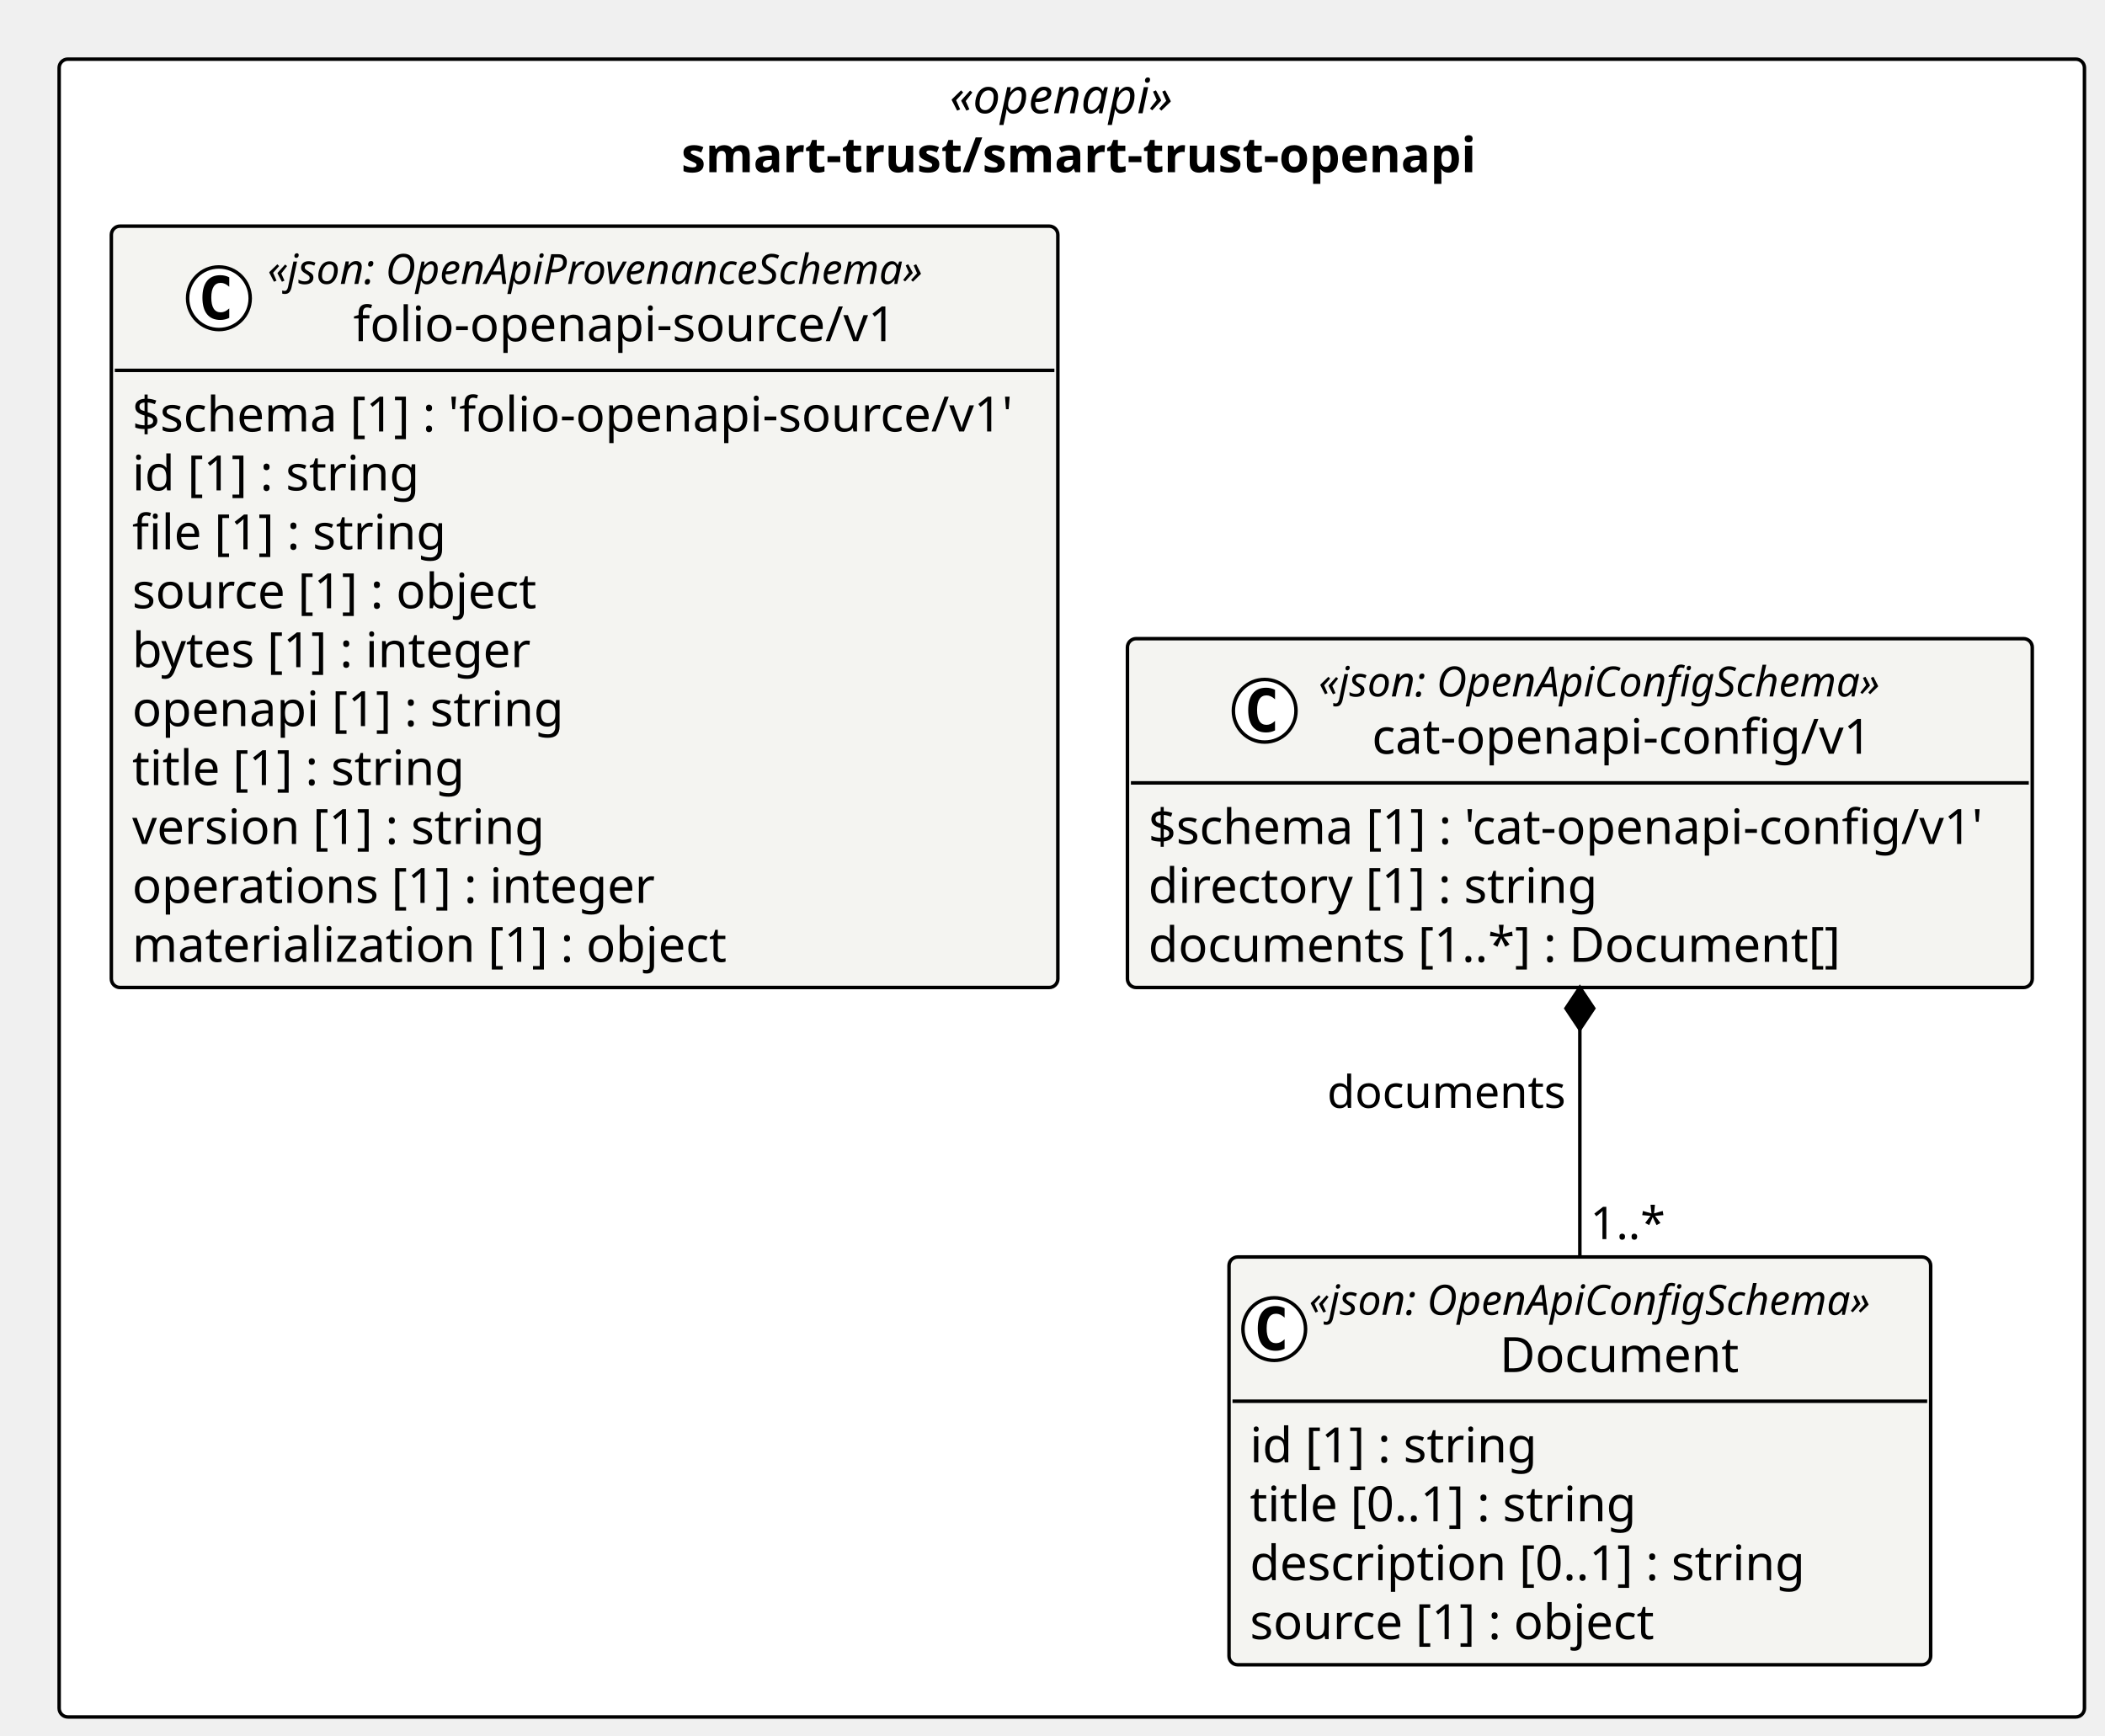
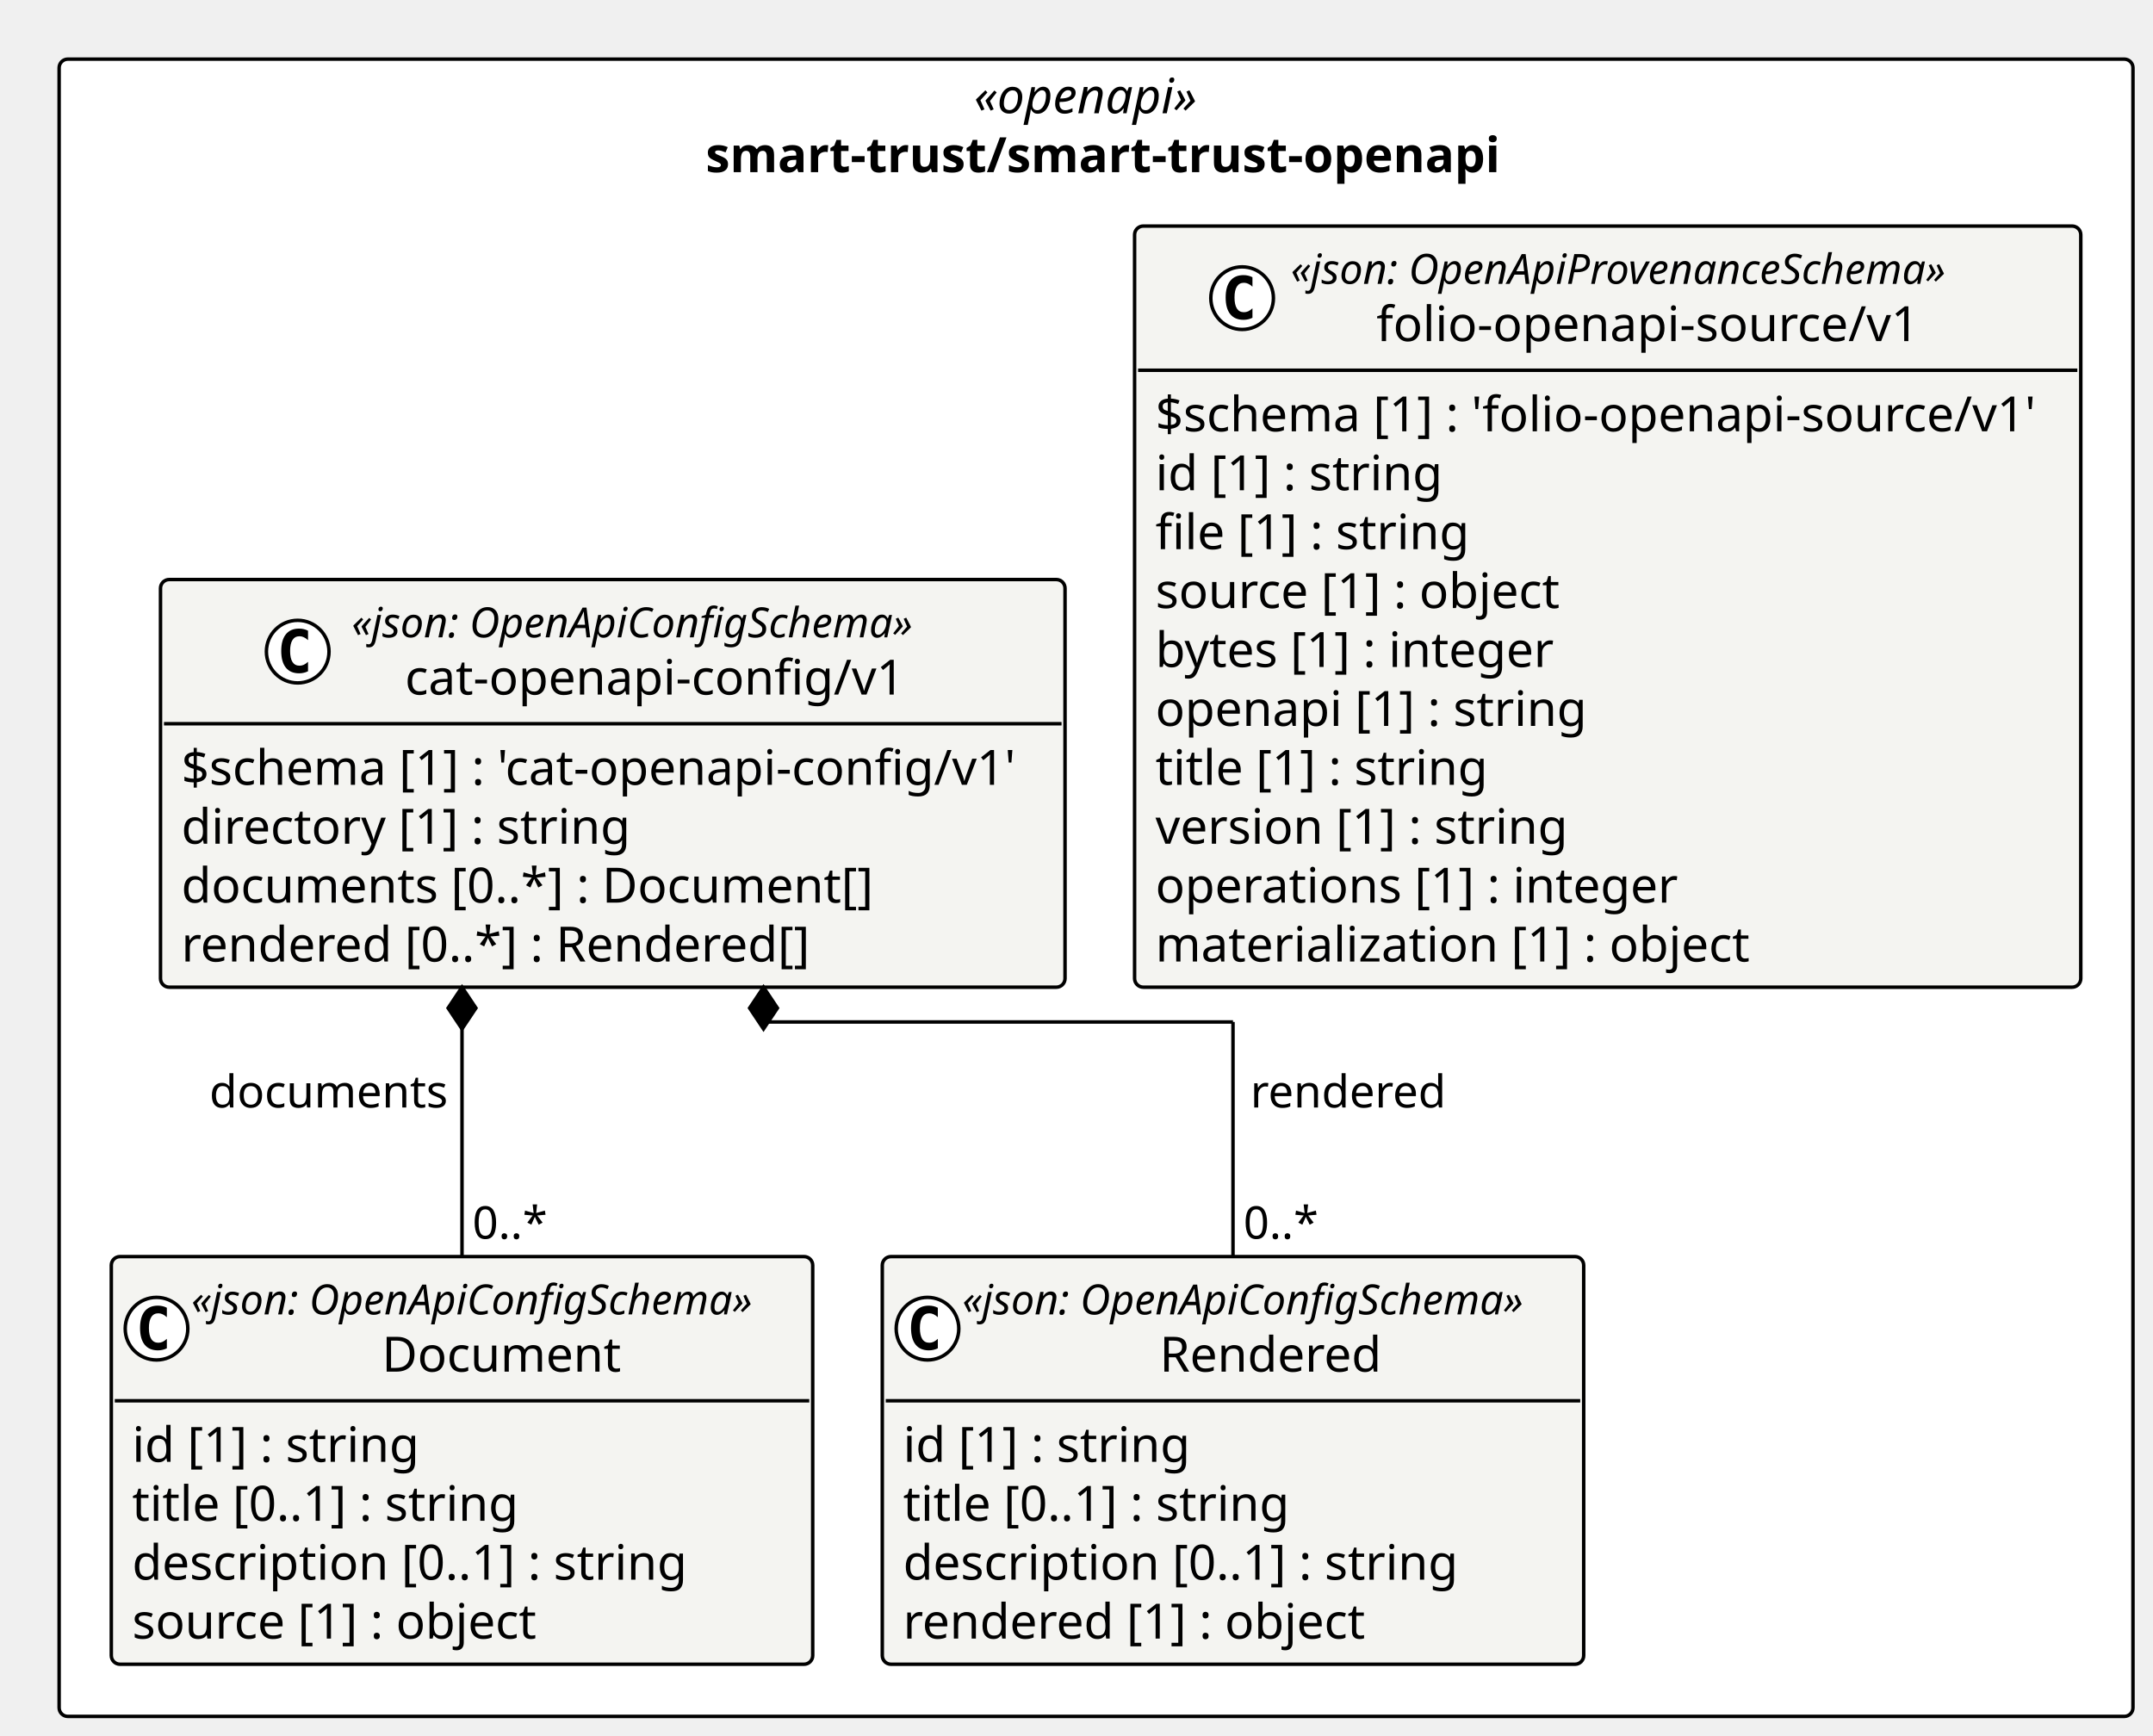
- <svg xmlns="http://www.w3.org/2000/svg" contentStyleType="text/css" height="499px" preserveAspectRatio="none" style="width:605px;height:499px;background:#FFFFFF;" version="1.1" viewBox="0 0 605 499" width="605px" zoomAndPan="magnify">
+ <svg xmlns="http://www.w3.org/2000/svg" contentStyleType="text/css" height="499px" preserveAspectRatio="none" style="width:619px;height:499px;background:#FFFFFF;" version="1.1" viewBox="0 0 619 499" width="619px" zoomAndPan="magnify">
  <defs />
  <g>
-     <rect fill="#FFFFFF" height="476.529" rx="2.5" ry="2.5" style="stroke:#000000;stroke-width:1.0;" width="582.095" x="17" y="17" />
-     <text fill="#000000" font-family="Verdana" font-size="14" font-style="italic" lengthAdjust="spacing" textLength="70.205" x="272.945" y="32.562">«openapi»</text>
-     <text fill="#000000" font-family="Verdana" font-size="14" font-weight="bold" lengthAdjust="spacing" textLength="224.465" x="195.815" y="49.502">smart-trust/smart-trust-openapi</text>
+     <rect fill="#FFFFFF" height="476.529" rx="2.5" ry="2.5" style="stroke:#000000;stroke-width:1.0;" width="596.241" x="17" y="17" />
+     <text fill="#000000" font-family="Verdana" font-size="14" font-style="italic" lengthAdjust="spacing" textLength="70.205" x="280.018" y="32.562">«openapi»</text>
+     <text fill="#000000" font-family="Verdana" font-size="14" font-weight="bold" lengthAdjust="spacing" textLength="224.465" x="202.888" y="49.502">smart-trust/smart-trust-openapi</text>
    <g id="elem_smart_trust_smart_trust_openapi_folio_openapi_source_v1_folio_openapi_source_v1">
-       <rect codeLine="11" fill="#F4F4F1" height="218.853" id="smart_trust_smart_trust_openapi_folio_openapi_source_v1_folio_openapi_source_v1" rx="2.5" ry="2.5" style="stroke:#000000;stroke-width:1.0;" width="272.039" x="32" y="65" />
-       <ellipse cx="62.916" cy="85.73" fill="#FFFFFF" rx="9" ry="9" style="stroke:#000000;stroke-width:1.0;" />
-       <path d="M65.885,91.37 Q65.307,91.667 64.666,91.808 Q64.026,91.964 63.323,91.964 Q60.823,91.964 59.495,90.323 Q58.182,88.667 58.182,85.542 Q58.182,82.417 59.495,80.761 Q60.823,79.105 63.323,79.105 Q64.026,79.105 64.666,79.261 Q65.323,79.417 65.885,79.714 L65.885,82.433 Q65.26,81.855 64.666,81.589 Q64.073,81.308 63.448,81.308 Q62.104,81.308 61.416,82.386 Q60.729,83.448 60.729,85.542 Q60.729,87.636 61.416,88.714 Q62.104,89.776 63.448,89.776 Q64.073,89.776 64.666,89.511 Q65.26,89.23 65.885,88.651 L65.885,91.37 Z " fill="#000000" />
-       <text fill="#000000" font-family="Verdana" font-size="12" font-style="italic" lengthAdjust="spacing" textLength="208.225" x="76.898" y="81.625">«json: OpenApiProvenanceSchema»</text>
-       <text fill="#000000" font-family="Verdana" font-size="14" lengthAdjust="spacing" textLength="158.956" x="101.532" y="98.082">folio-openapi-source/v1</text>
-       <line style="stroke:#000000;stroke-width:1.0;" x1="33" x2="303.039" y1="106.459" y2="106.459" />
-       <text fill="#000000" font-family="Verdana" font-size="14" lengthAdjust="spacing" textLength="260.039" x="38" y="124.022">$schema [1] : 'folio-openapi-source/v1'</text>
-       <text fill="#000000" font-family="Verdana" font-size="14" lengthAdjust="spacing" textLength="81.204" x="38" y="140.961">id [1] : string</text>
-       <text fill="#000000" font-family="Verdana" font-size="14" lengthAdjust="spacing" textLength="89.366" x="38" y="157.9">file [1] : string</text>
-       <text fill="#000000" font-family="Verdana" font-size="14" lengthAdjust="spacing" textLength="118.344" x="38" y="174.84">source [1] : object</text>
-       <text fill="#000000" font-family="Verdana" font-size="14" lengthAdjust="spacing" textLength="114.748" x="38" y="191.779">bytes [1] : integer</text>
-       <text fill="#000000" font-family="Verdana" font-size="14" lengthAdjust="spacing" textLength="122.466" x="38" y="208.719">openapi [1] : string</text>
-       <text fill="#000000" font-family="Verdana" font-size="14" lengthAdjust="spacing" textLength="93.345" x="38" y="225.658">title [1] : string</text>
-       <text fill="#000000" font-family="Verdana" font-size="14" lengthAdjust="spacing" textLength="117.988" x="38" y="242.598">version [1] : string</text>
-       <text fill="#000000" font-family="Verdana" font-size="14" lengthAdjust="spacing" textLength="148.463" x="38" y="259.537">operations [1] : integer</text>
-       <text fill="#000000" font-family="Verdana" font-size="14" lengthAdjust="spacing" textLength="169.251" x="38" y="276.477">materialization [1] : object</text>
+       <rect codeLine="11" fill="#F4F4F1" height="218.853" id="smart_trust_smart_trust_openapi_folio_openapi_source_v1_folio_openapi_source_v1" rx="2.5" ry="2.5" style="stroke:#000000;stroke-width:1.0;" width="272.039" x="326.202" y="65" />
+       <ellipse cx="357.118" cy="85.73" fill="#FFFFFF" rx="9" ry="9" style="stroke:#000000;stroke-width:1.0;" />
+       <path d="M360.087,91.37 Q359.509,91.667 358.868,91.808 Q358.227,91.964 357.524,91.964 Q355.024,91.964 353.696,90.323 Q352.384,88.667 352.384,85.542 Q352.384,82.417 353.696,80.761 Q355.024,79.105 357.524,79.105 Q358.227,79.105 358.868,79.261 Q359.524,79.417 360.087,79.714 L360.087,82.433 Q359.462,81.855 358.868,81.589 Q358.274,81.308 357.649,81.308 Q356.305,81.308 355.618,82.386 Q354.93,83.448 354.93,85.542 Q354.93,87.636 355.618,88.714 Q356.305,89.776 357.649,89.776 Q358.274,89.776 358.868,89.511 Q359.462,89.23 360.087,88.651 L360.087,91.37 Z " fill="#000000" />
+       <text fill="#000000" font-family="Verdana" font-size="12" font-style="italic" lengthAdjust="spacing" textLength="208.225" x="371.099" y="81.625">«json: OpenApiProvenanceSchema»</text>
+       <text fill="#000000" font-family="Verdana" font-size="14" lengthAdjust="spacing" textLength="158.956" x="395.734" y="98.082">folio-openapi-source/v1</text>
+       <line style="stroke:#000000;stroke-width:1.0;" x1="327.202" x2="597.241" y1="106.459" y2="106.459" />
+       <text fill="#000000" font-family="Verdana" font-size="14" lengthAdjust="spacing" textLength="260.039" x="332.202" y="124.022">$schema [1] : 'folio-openapi-source/v1'</text>
+       <text fill="#000000" font-family="Verdana" font-size="14" lengthAdjust="spacing" textLength="81.204" x="332.202" y="140.961">id [1] : string</text>
+       <text fill="#000000" font-family="Verdana" font-size="14" lengthAdjust="spacing" textLength="89.366" x="332.202" y="157.9">file [1] : string</text>
+       <text fill="#000000" font-family="Verdana" font-size="14" lengthAdjust="spacing" textLength="118.344" x="332.202" y="174.84">source [1] : object</text>
+       <text fill="#000000" font-family="Verdana" font-size="14" lengthAdjust="spacing" textLength="114.748" x="332.202" y="191.779">bytes [1] : integer</text>
+       <text fill="#000000" font-family="Verdana" font-size="14" lengthAdjust="spacing" textLength="122.466" x="332.202" y="208.719">openapi [1] : string</text>
+       <text fill="#000000" font-family="Verdana" font-size="14" lengthAdjust="spacing" textLength="93.345" x="332.202" y="225.658">title [1] : string</text>
+       <text fill="#000000" font-family="Verdana" font-size="14" lengthAdjust="spacing" textLength="117.988" x="332.202" y="242.598">version [1] : string</text>
+       <text fill="#000000" font-family="Verdana" font-size="14" lengthAdjust="spacing" textLength="148.463" x="332.202" y="259.537">operations [1] : integer</text>
+       <text fill="#000000" font-family="Verdana" font-size="14" lengthAdjust="spacing" textLength="169.251" x="332.202" y="276.477">materialization [1] : object</text>
    </g>
    <g id="elem_smart_trust_smart_trust_openapi_cat_openapi_config_v1_Document">
-       <rect codeLine="23" fill="#F4F4F1" height="117.217" id="smart_trust_smart_trust_openapi_cat_openapi_config_v1_Document" rx="2.5" ry="2.5" style="stroke:#000000;stroke-width:1.0;" width="201.662" x="353.236" y="361.312" />
-       <ellipse cx="366.236" cy="382.042" fill="#FFFFFF" rx="9" ry="9" style="stroke:#000000;stroke-width:1.0;" />
-       <path d="M369.205,387.683 Q368.627,387.979 367.986,388.12 Q367.345,388.276 366.642,388.276 Q364.142,388.276 362.814,386.636 Q361.502,384.979 361.502,381.854 Q361.502,378.729 362.814,377.073 Q364.142,375.417 366.642,375.417 Q367.345,375.417 367.986,375.573 Q368.642,375.729 369.205,376.026 L369.205,378.745 Q368.58,378.167 367.986,377.901 Q367.392,377.62 366.767,377.62 Q365.423,377.62 364.736,378.698 Q364.048,379.761 364.048,381.854 Q364.048,383.948 364.736,385.026 Q365.423,386.089 366.767,386.089 Q367.392,386.089 367.986,385.823 Q368.58,385.542 369.205,384.964 L369.205,387.683 Z " fill="#000000" />
-       <text fill="#000000" font-family="Verdana" font-size="12" font-style="italic" lengthAdjust="spacing" textLength="177.662" x="376.236" y="377.938">«json: OpenApiConfigSchema»</text>
-       <text fill="#000000" font-family="Verdana" font-size="14" lengthAdjust="spacing" textLength="68.052" x="431.041" y="394.394">Document</text>
-       <line style="stroke:#000000;stroke-width:1.0;" x1="354.236" x2="553.898" y1="402.772" y2="402.772" />
-       <text fill="#000000" font-family="Verdana" font-size="14" lengthAdjust="spacing" textLength="81.204" x="359.236" y="420.334">id [1] : string</text>
-       <text fill="#000000" font-family="Verdana" font-size="14" lengthAdjust="spacing" textLength="110.243" x="359.236" y="437.273">title [0..1] : string</text>
-       <text fill="#000000" font-family="Verdana" font-size="14" lengthAdjust="spacing" textLength="160.132" x="359.236" y="454.213">description [0..1] : string</text>
-       <text fill="#000000" font-family="Verdana" font-size="14" lengthAdjust="spacing" textLength="118.344" x="359.236" y="471.152">source [1] : object</text>
+       <rect codeLine="23" fill="#F4F4F1" height="117.217" id="smart_trust_smart_trust_openapi_cat_openapi_config_v1_Document" rx="2.5" ry="2.5" style="stroke:#000000;stroke-width:1.0;" width="201.662" x="32" y="361.312" />
+       <ellipse cx="45" cy="382.042" fill="#FFFFFF" rx="9" ry="9" style="stroke:#000000;stroke-width:1.0;" />
+       <path d="M47.969,387.683 Q47.391,387.979 46.75,388.12 Q46.109,388.276 45.406,388.276 Q42.906,388.276 41.578,386.636 Q40.266,384.979 40.266,381.854 Q40.266,378.729 41.578,377.073 Q42.906,375.417 45.406,375.417 Q46.109,375.417 46.75,375.573 Q47.406,375.729 47.969,376.026 L47.969,378.745 Q47.344,378.167 46.75,377.901 Q46.156,377.62 45.531,377.62 Q44.188,377.62 43.5,378.698 Q42.812,379.761 42.812,381.854 Q42.812,383.948 43.5,385.026 Q44.188,386.089 45.531,386.089 Q46.156,386.089 46.75,385.823 Q47.344,385.542 47.969,384.964 L47.969,387.683 Z " fill="#000000" />
+       <text fill="#000000" font-family="Verdana" font-size="12" font-style="italic" lengthAdjust="spacing" textLength="177.662" x="55" y="377.938">«json: OpenApiConfigSchema»</text>
+       <text fill="#000000" font-family="Verdana" font-size="14" lengthAdjust="spacing" textLength="68.052" x="109.805" y="394.394">Document</text>
+       <line style="stroke:#000000;stroke-width:1.0;" x1="33" x2="232.662" y1="402.772" y2="402.772" />
+       <text fill="#000000" font-family="Verdana" font-size="14" lengthAdjust="spacing" textLength="81.204" x="38" y="420.334">id [1] : string</text>
+       <text fill="#000000" font-family="Verdana" font-size="14" lengthAdjust="spacing" textLength="110.243" x="38" y="437.273">title [0..1] : string</text>
+       <text fill="#000000" font-family="Verdana" font-size="14" lengthAdjust="spacing" textLength="160.132" x="38" y="454.213">description [0..1] : string</text>
+       <text fill="#000000" font-family="Verdana" font-size="14" lengthAdjust="spacing" textLength="118.344" x="38" y="471.152">source [1] : object</text>
+     </g>
+     <g id="elem_smart_trust_smart_trust_openapi_cat_openapi_config_v1_Rendered">
+       <rect codeLine="29" fill="#F4F4F1" height="117.217" id="smart_trust_smart_trust_openapi_cat_openapi_config_v1_Rendered" rx="2.5" ry="2.5" style="stroke:#000000;stroke-width:1.0;" width="201.662" x="253.662" y="361.312" />
+       <ellipse cx="266.662" cy="382.042" fill="#FFFFFF" rx="9" ry="9" style="stroke:#000000;stroke-width:1.0;" />
+       <path d="M269.631,387.683 Q269.053,387.979 268.412,388.12 Q267.772,388.276 267.068,388.276 Q264.568,388.276 263.24,386.636 Q261.928,384.979 261.928,381.854 Q261.928,378.729 263.24,377.073 Q264.568,375.417 267.068,375.417 Q267.772,375.417 268.412,375.573 Q269.068,375.729 269.631,376.026 L269.631,378.745 Q269.006,378.167 268.412,377.901 Q267.818,377.62 267.193,377.62 Q265.85,377.62 265.162,378.698 Q264.475,379.761 264.475,381.854 Q264.475,383.948 265.162,385.026 Q265.85,386.089 267.193,386.089 Q267.818,386.089 268.412,385.823 Q269.006,385.542 269.631,384.964 L269.631,387.683 Z " fill="#000000" />
+       <text fill="#000000" font-family="Verdana" font-size="12" font-style="italic" lengthAdjust="spacing" textLength="177.662" x="276.662" y="377.938">«json: OpenApiConfigSchema»</text>
+       <text fill="#000000" font-family="Verdana" font-size="14" lengthAdjust="spacing" textLength="64.183" x="333.402" y="394.394">Rendered</text>
+       <line style="stroke:#000000;stroke-width:1.0;" x1="254.662" x2="454.324" y1="402.772" y2="402.772" />
+       <text fill="#000000" font-family="Verdana" font-size="14" lengthAdjust="spacing" textLength="81.204" x="259.662" y="420.334">id [1] : string</text>
+       <text fill="#000000" font-family="Verdana" font-size="14" lengthAdjust="spacing" textLength="110.243" x="259.662" y="437.273">title [0..1] : string</text>
+       <text fill="#000000" font-family="Verdana" font-size="14" lengthAdjust="spacing" textLength="160.132" x="259.662" y="454.213">description [0..1] : string</text>
+       <text fill="#000000" font-family="Verdana" font-size="14" lengthAdjust="spacing" textLength="133.294" x="259.662" y="471.152">rendered [1] : object</text>
    </g>
    <g id="elem_smart_trust_smart_trust_openapi_cat_openapi_config_v1_cat_openapi_config_v1">
-       <rect codeLine="29" fill="#F4F4F1" height="100.277" id="smart_trust_smart_trust_openapi_cat_openapi_config_v1_cat_openapi_config_v1" rx="2.5" ry="2.5" style="stroke:#000000;stroke-width:1.0;" width="260.056" x="324.039" y="183.576" />
-       <ellipse cx="363.486" cy="204.306" fill="#FFFFFF" rx="9" ry="9" style="stroke:#000000;stroke-width:1.0;" />
-       <path d="M366.455,209.946 Q365.877,210.243 365.236,210.384 Q364.595,210.54 363.892,210.54 Q361.392,210.54 360.064,208.899 Q358.752,207.243 358.752,204.118 Q358.752,200.993 360.064,199.337 Q361.392,197.681 363.892,197.681 Q364.595,197.681 365.236,197.837 Q365.892,197.993 366.455,198.29 L366.455,201.009 Q365.83,200.431 365.236,200.165 Q364.642,199.884 364.017,199.884 Q362.673,199.884 361.986,200.962 Q361.298,202.024 361.298,204.118 Q361.298,206.212 361.986,207.29 Q362.673,208.352 364.017,208.352 Q364.642,208.352 365.236,208.087 Q365.83,207.806 366.455,207.227 L366.455,209.946 Z " fill="#000000" />
-       <text fill="#000000" font-family="Verdana" font-size="12" font-style="italic" lengthAdjust="spacing" textLength="177.662" x="378.986" y="200.201">«json: OpenApiConfigSchema»</text>
-       <text fill="#000000" font-family="Verdana" font-size="14" lengthAdjust="spacing" textLength="146.973" x="394.331" y="216.658">cat-openapi-config/v1</text>
-       <line style="stroke:#000000;stroke-width:1.0;" x1="325.039" x2="583.095" y1="225.035" y2="225.035" />
-       <text fill="#000000" font-family="Verdana" font-size="14" lengthAdjust="spacing" textLength="248.056" x="330.039" y="242.598">$schema [1] : 'cat-openapi-config/v1'</text>
-       <text fill="#000000" font-family="Verdana" font-size="14" lengthAdjust="spacing" textLength="128.748" x="330.039" y="259.537">directory [1] : string</text>
-       <text fill="#000000" font-family="Verdana" font-size="14" lengthAdjust="spacing" textLength="199.008" x="330.039" y="276.477">documents [1..*] : Document[]</text>
+       <rect codeLine="35" fill="#F4F4F1" height="117.217" id="smart_trust_smart_trust_openapi_cat_openapi_config_v1_cat_openapi_config_v1" rx="2.5" ry="2.5" style="stroke:#000000;stroke-width:1.0;" width="260.056" x="46.146" y="166.637" />
+       <ellipse cx="85.593" cy="187.366" fill="#FFFFFF" rx="9" ry="9" style="stroke:#000000;stroke-width:1.0;" />
+       <path d="M88.561,193.007 Q87.983,193.304 87.343,193.444 Q86.702,193.601 85.999,193.601 Q83.499,193.601 82.171,191.96 Q80.858,190.304 80.858,187.179 Q80.858,184.054 82.171,182.398 Q83.499,180.741 85.999,180.741 Q86.702,180.741 87.343,180.898 Q87.999,181.054 88.561,181.351 L88.561,184.069 Q87.936,183.491 87.343,183.226 Q86.749,182.944 86.124,182.944 Q84.78,182.944 84.093,184.023 Q83.405,185.085 83.405,187.179 Q83.405,189.273 84.093,190.351 Q84.78,191.413 86.124,191.413 Q86.749,191.413 87.343,191.148 Q87.936,190.866 88.561,190.288 L88.561,193.007 Z " fill="#000000" />
+       <text fill="#000000" font-family="Verdana" font-size="12" font-style="italic" lengthAdjust="spacing" textLength="177.662" x="101.093" y="183.262">«json: OpenApiConfigSchema»</text>
+       <text fill="#000000" font-family="Verdana" font-size="14" lengthAdjust="spacing" textLength="146.973" x="116.437" y="199.719">cat-openapi-config/v1</text>
+       <line style="stroke:#000000;stroke-width:1.0;" x1="47.146" x2="305.202" y1="208.096" y2="208.096" />
+       <text fill="#000000" font-family="Verdana" font-size="14" lengthAdjust="spacing" textLength="248.056" x="52.146" y="225.658">$schema [1] : 'cat-openapi-config/v1'</text>
+       <text fill="#000000" font-family="Verdana" font-size="14" lengthAdjust="spacing" textLength="128.748" x="52.146" y="242.598">directory [1] : string</text>
+       <text fill="#000000" font-family="Verdana" font-size="14" lengthAdjust="spacing" textLength="202.145" x="52.146" y="259.537">documents [0..*] : Document[]</text>
+       <text fill="#000000" font-family="Verdana" font-size="14" lengthAdjust="spacing" textLength="184.81" x="52.146" y="276.477">rendered [0..*] : Rendered[]</text>
    </g>
-     <line style="stroke:#000000;stroke-width:1.0;" x1="454.067" x2="454.067" y1="283.853" y2="361.312" />
-     <polygon fill="#000000" points="454.067,283.853,450.067,289.853,454.067,295.853,458.067,289.853,454.067,283.853" style="stroke:#000000;stroke-width:1.0;" />
-     <text fill="#000000" font-family="Verdana" font-size="13" lengthAdjust="spacing" textLength="68.631" x="381.436" y="318.447">documents</text>
-     <text fill="#000000" font-family="Verdana" font-size="13" lengthAdjust="spacing" textLength="19.291" x="457.067" y="356.177">1..*</text>
+     <line style="stroke:#000000;stroke-width:1.0;" x1="132.831" x2="132.831" y1="283.853" y2="361.312" />
+     <polygon fill="#000000" points="132.831,283.853,128.831,289.853,132.831,295.853,136.831,289.853,132.831,283.853" style="stroke:#000000;stroke-width:1.0;" />
+     <text fill="#000000" font-family="Verdana" font-size="13" lengthAdjust="spacing" textLength="68.631" x="60.2" y="318.447">documents</text>
+     <text fill="#000000" font-family="Verdana" font-size="13" lengthAdjust="spacing" textLength="22.204" x="135.831" y="356.177">0..*</text>
+     <line style="stroke:#000000;stroke-width:1.0;" x1="219.516" x2="219.516" y1="283.853" y2="293.853" />
+     <line style="stroke:#000000;stroke-width:1.0;" x1="219.516" x2="354.493" y1="293.853" y2="293.853" />
+     <line style="stroke:#000000;stroke-width:1.0;" x1="354.493" x2="354.493" y1="293.853" y2="361.312" />
+     <polygon fill="#000000" points="219.516,283.853,215.516,289.853,219.516,295.853,223.516,289.853,219.516,283.853" style="stroke:#000000;stroke-width:1.0;" />
+     <text fill="#000000" font-family="Verdana" font-size="13" lengthAdjust="spacing" textLength="56.126" x="359.493" y="318.447">rendered</text>
+     <text fill="#000000" font-family="Verdana" font-size="13" lengthAdjust="spacing" textLength="22.204" x="357.493" y="356.177">0..*</text>
  </g>
</svg>
